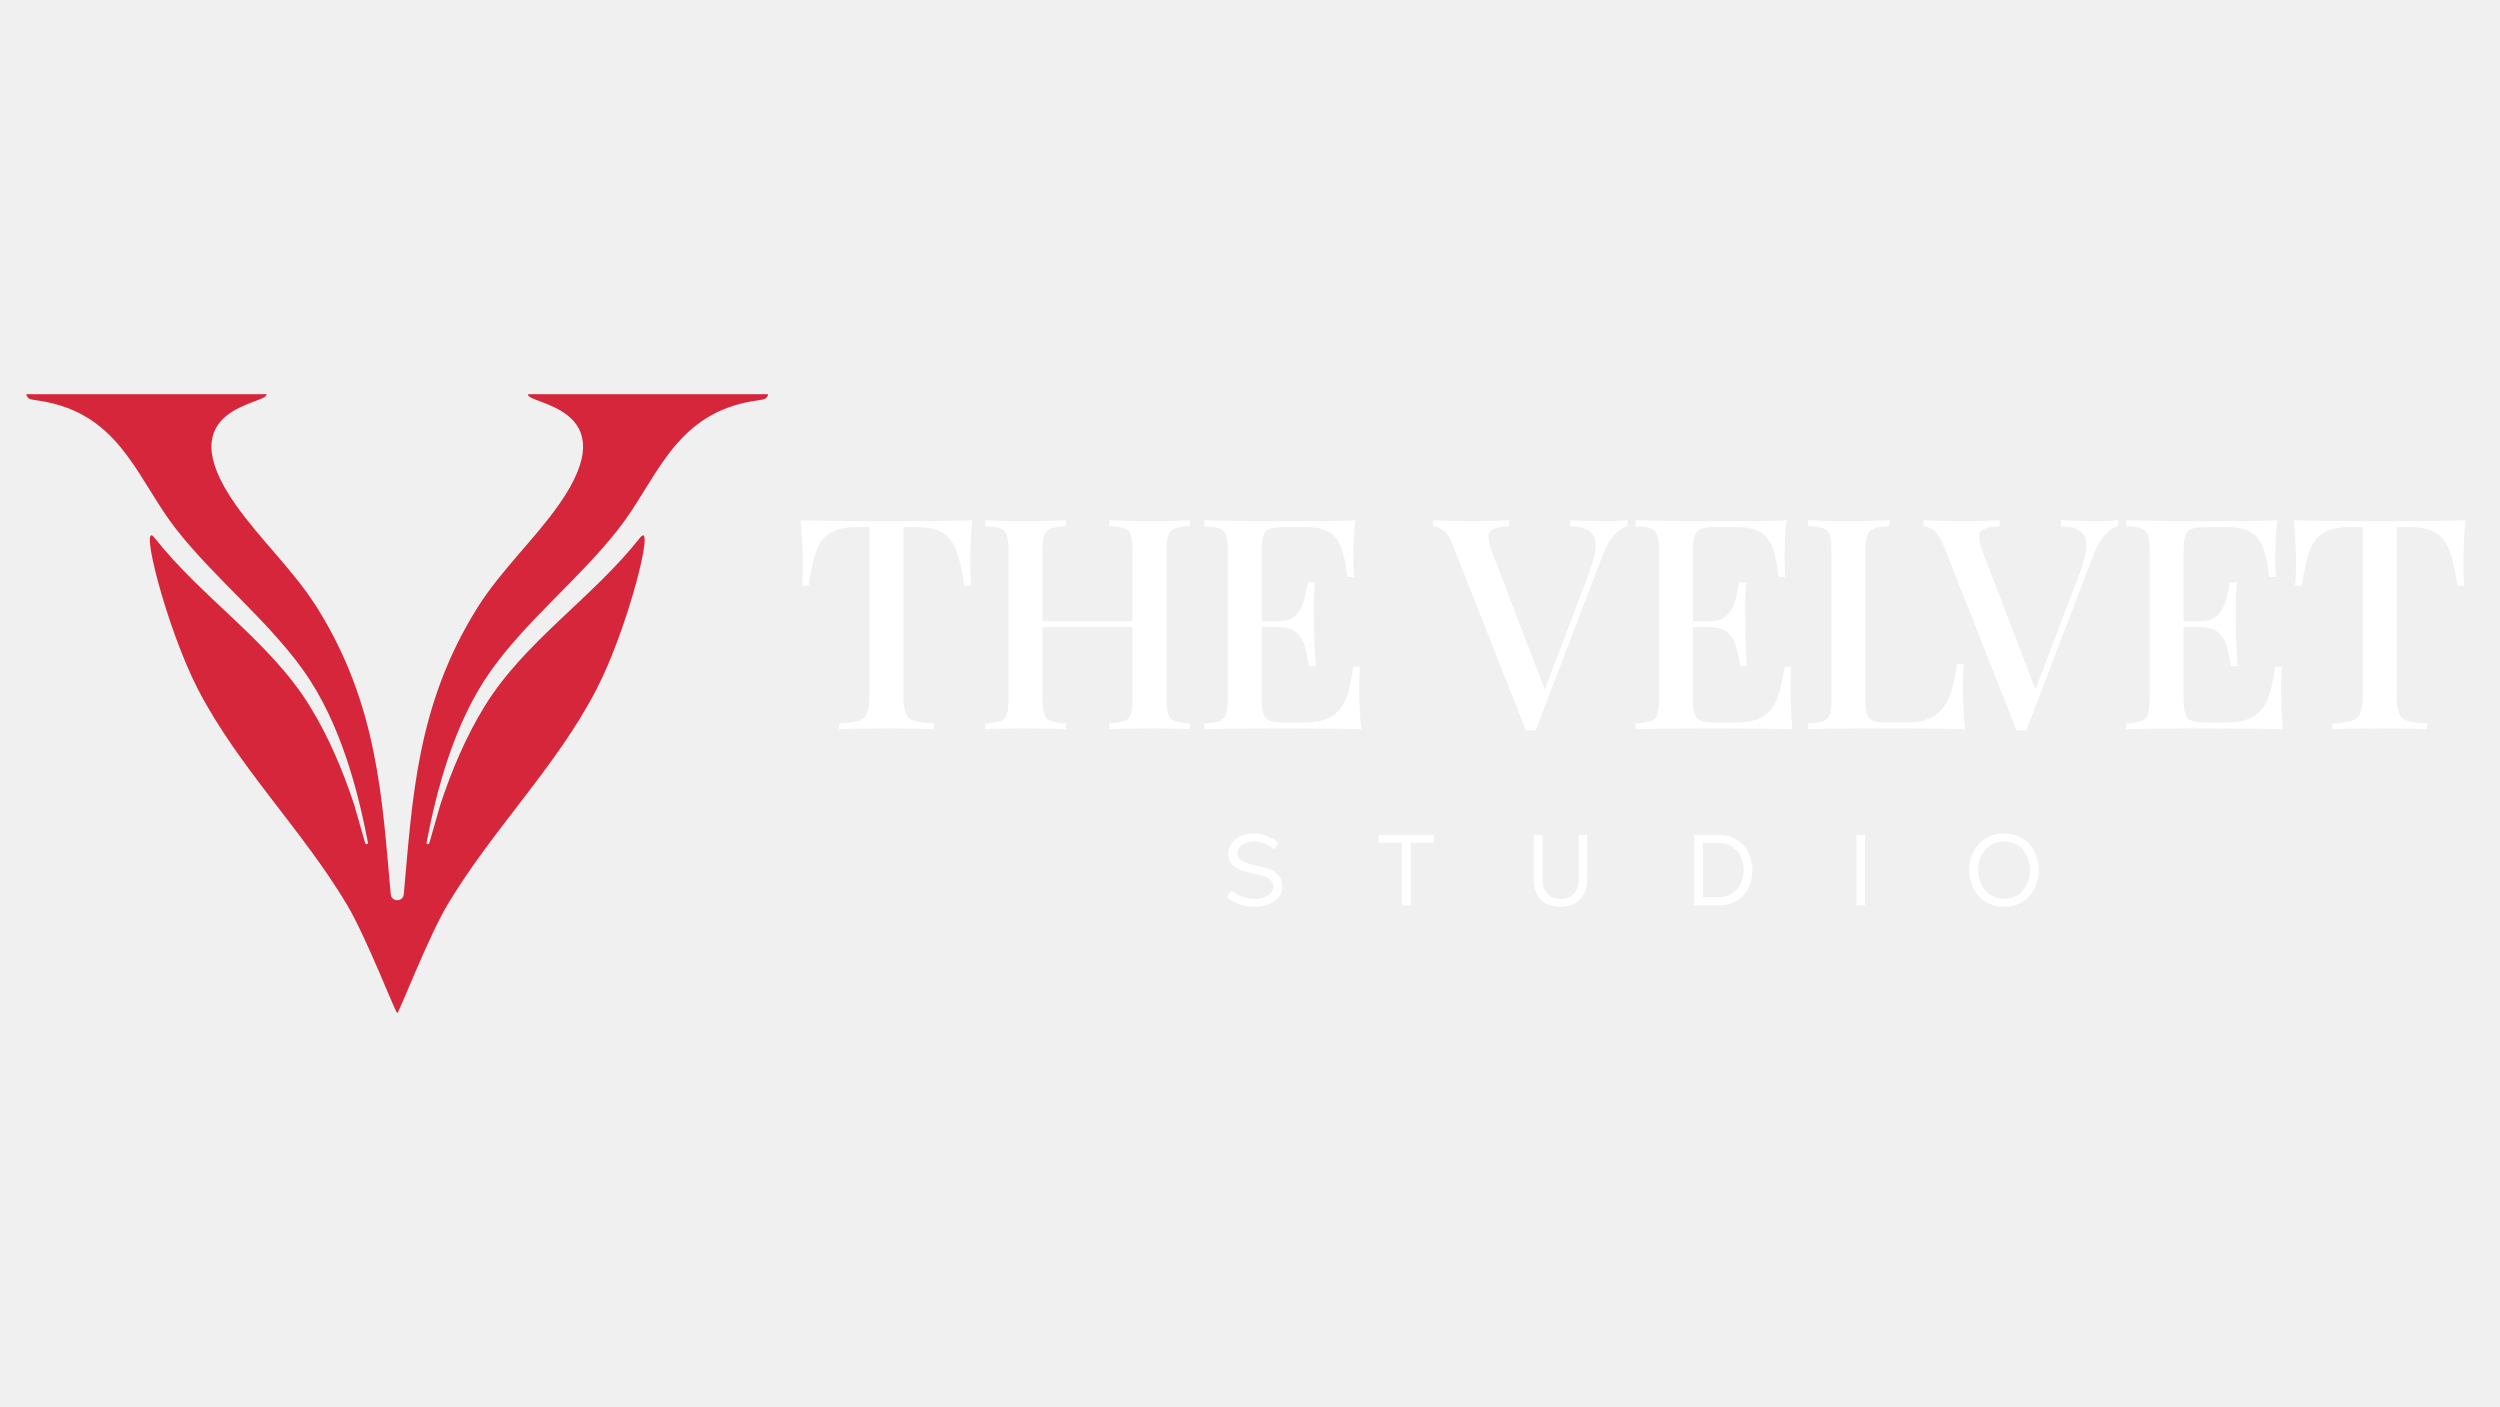
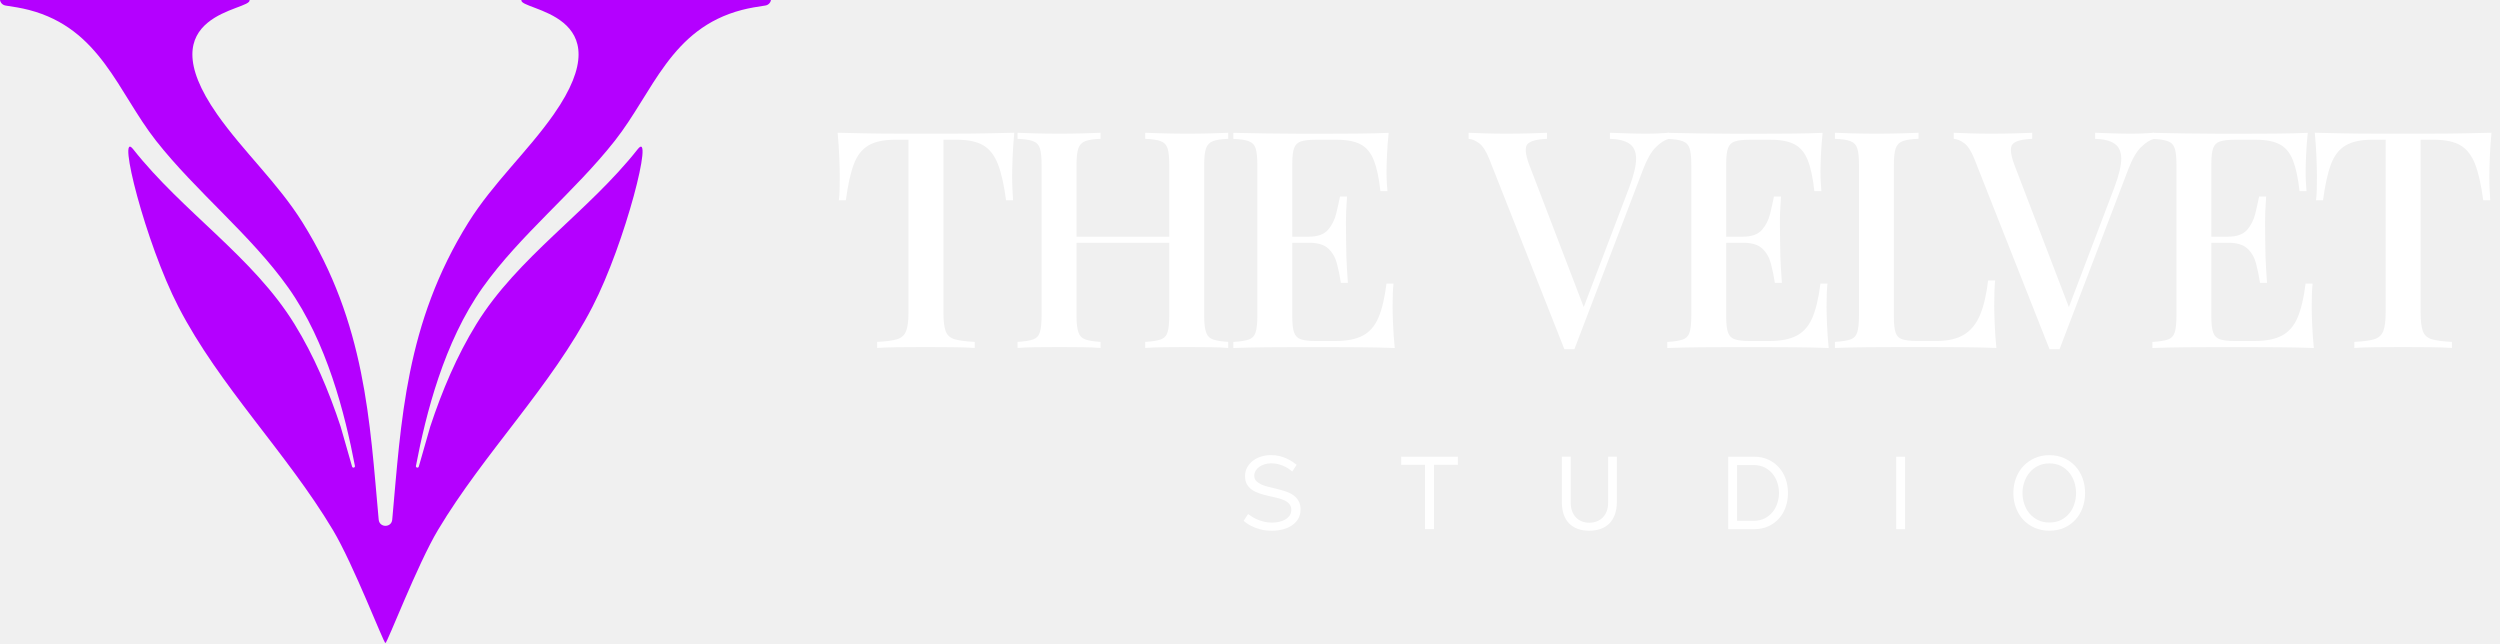
- <svg xmlns="http://www.w3.org/2000/svg" id="Capa_1" version="1.1" viewBox="0 0 1920 1080">
+ <svg xmlns="http://www.w3.org/2000/svg" id="Capa_1" data-name="Capa 1" viewBox="0 0 860.46 221.35">
  <defs>
    <style>
-       .st0 {
-         fill: #d6263b;
+       .cls-1 {
+         fill: #b400ff;
      }

-       .st1 {
-         font-family: PlayfairDisplay-Medium, 'Playfair Display';
-         font-size: 104.63px;
-         font-weight: 500;
-         letter-spacing: -.02em;
-       }
- 
-       .st1, .st2, .st3 {
+       .cls-2 {
        fill: #fff;
-       }
- 
-       .st3 {
-         font-family: KindSans-Regular, 'Kind Sans';
-         font-size: 38.26px;
-         letter-spacing: .85em;
      }
    </style>
  </defs>
  <g>
    <g>
-       <text class="st3" transform="translate(4095.848 1349.13)">
-         <tspan x="0" y="0">STUDIO</tspan>
-       </text>
-       <text class="st1" transform="translate(3937.216 1286.754)">
-         <tspan x="0" y="0">THE VELVET</tspan>
-       </text>
+       <path class="cls-2" d="M437.8,182.67c-1.58,0-2.97-.17-4.17-.52s-2.21-.73-3.02-1.15-1.44-.81-1.88-1.17c-.43-.36-.66-.55-.69-.57l1.53-2.33c.15.08.45.28.9.61.45.33,1.02.67,1.72,1.01.7.34,1.54.65,2.51.92.97.27,2.04.4,3.21.4.74,0,1.5-.08,2.28-.25.78-.17,1.49-.43,2.12-.78.64-.36,1.15-.82,1.55-1.38.39-.56.59-1.24.59-2.03-.03-.82-.27-1.49-.73-2.01-.46-.52-1.06-.95-1.82-1.28-.75-.33-1.6-.61-2.54-.82-.94-.22-1.91-.44-2.91-.67-1-.23-1.96-.5-2.91-.8-.94-.31-1.79-.71-2.53-1.21-.74-.5-1.34-1.13-1.8-1.89s-.69-1.73-.69-2.91c0-1.05.23-2,.69-2.87.46-.87,1.09-1.63,1.89-2.28.8-.65,1.75-1.15,2.85-1.51,1.1-.36,2.27-.54,3.52-.54,1.1,0,2.11.12,3.04.36.93.24,1.77.54,2.51.9.74.36,1.38.72,1.93,1.09.55.37.99.7,1.32.98l-1.49,2.33c-.15-.13-.43-.35-.84-.67-.41-.32-.93-.64-1.55-.96-.63-.32-1.35-.6-2.18-.84-.83-.24-1.75-.36-2.77-.36-.77,0-1.5.11-2.2.33-.7.22-1.31.52-1.84.9-.52.38-.94.83-1.24,1.34s-.46,1.07-.46,1.68c0,.77.24,1.38.71,1.86.47.47,1.08.87,1.82,1.21.74.33,1.59.61,2.54.82.96.22,1.93.45,2.93.71s1.96.54,2.91.86c.94.32,1.79.74,2.53,1.26.74.52,1.34,1.18,1.8,1.97s.69,1.76.69,2.91c0,1.28-.28,2.37-.84,3.29s-1.3,1.68-2.22,2.28c-.92.6-1.96,1.05-3.14,1.34-1.17.29-2.38.44-3.63.44Z" />
+       <path class="cls-2" d="M501.78,157.19v2.79h-8.22v22.15h-3.1v-22.15h-8.19v-2.79h19.51Z" />
+       <path class="cls-2" d="M556.5,172.65c0,1.76-.24,3.28-.73,4.55-.49,1.28-1.15,2.31-2.01,3.12-.85.8-1.86,1.4-3.02,1.78-1.16.38-2.4.57-3.73.57-2.96,0-5.27-.83-6.94-2.51-1.67-1.67-2.51-4.18-2.51-7.52v-15.46h3.06v15.88c0,1.1.17,2.07.5,2.93.33.85.78,1.58,1.36,2.16.57.59,1.25,1.03,2.03,1.32.78.29,1.61.44,2.51.44s1.73-.15,2.52-.44c.79-.29,1.48-.73,2.07-1.32.59-.59,1.04-1.31,1.38-2.16.33-.85.5-1.83.5-2.93v-15.88h3.02v15.46Z" />
+       <path class="cls-2" d="M603.73,157.19c1.81,0,3.43.33,4.86.99,1.43.66,2.65,1.56,3.67,2.68,1.02,1.12,1.8,2.44,2.33,3.96.54,1.52.8,3.14.8,4.88s-.27,3.32-.8,4.84c-.54,1.52-1.31,2.84-2.33,3.96-1.02,1.12-2.24,2.01-3.67,2.66s-3.05.98-4.86.98h-8.91v-24.94h8.91ZM612.3,169.7c0-1.15-.17-2.29-.52-3.42-.34-1.13-.87-2.16-1.59-3.08-.71-.92-1.61-1.66-2.7-2.24-1.08-.57-2.37-.87-3.84-.9h-5.78v19.2h5.78c1.48-.02,2.76-.33,3.84-.9,1.08-.57,1.98-1.32,2.7-2.24.71-.92,1.24-1.94,1.59-3.06.34-1.12.52-2.24.52-3.37Z" />
+       <path class="cls-2" d="M652.64,182.14v-24.94h3.06v24.94h-3.06Z" />
+       <path class="cls-2" d="M705.37,156.66c1.89,0,3.58.34,5.09,1.03,1.5.69,2.79,1.62,3.86,2.79,1.07,1.17,1.89,2.55,2.47,4.13.57,1.58.86,3.28.86,5.09s-.29,3.47-.86,5.05c-.57,1.58-1.4,2.96-2.47,4.13-1.07,1.17-2.36,2.1-3.86,2.77-1.51.68-3.2,1.01-5.09,1.01s-3.56-.34-5.09-1.01c-1.53-.68-2.84-1.6-3.92-2.77-1.08-1.17-1.92-2.55-2.51-4.13-.59-1.58-.88-3.26-.88-5.05s.29-3.51.88-5.09c.59-1.58,1.42-2.96,2.51-4.13,1.08-1.17,2.39-2.1,3.92-2.79s3.23-1.03,5.09-1.03ZM705.37,179.84c1.53,0,2.87-.29,4.02-.88,1.15-.59,2.1-1.36,2.87-2.31.76-.96,1.34-2.04,1.72-3.25.38-1.21.57-2.44.57-3.69s-.19-2.48-.57-3.69c-.38-1.21-.96-2.3-1.72-3.27-.77-.97-1.72-1.75-2.87-2.35-1.15-.6-2.49-.9-4.02-.9s-2.87.3-4.02.9c-1.15.6-2.11,1.38-2.89,2.35-.78.97-1.37,2.06-1.76,3.27-.4,1.21-.59,2.44-.59,3.69s.2,2.48.59,3.69c.39,1.21.98,2.29,1.76,3.25.78.96,1.74,1.73,2.89,2.31,1.15.59,2.49.88,4.02.88Z" />
    </g>
-     <path class="st0" d="M3936.32,1168.01c-.08.49-.31.92-.64,1.25-.33.33-.77.56-1.26.64-2.69.41-5.37.82-8,1.51-24.36,6.35-30.27,27.99-43.31,44.57-13.75,17.49-32.36,32.14-45.13,50.14-13.18,18.58-19.33,43.04-22.73,60.8-.11.62.79.83.97.22l3.91-13.64c4.04-12.19,9.05-24.1,15.72-34.92,14.12-22.94,38.16-38.27,55.04-59.67,5.7-7.24-4.18,31.97-15.4,53.71-14.04,27.19-36.87,49.69-52.69,76.13-7.03,11.75-17.29,38.54-17.92,38.58-.63-.04-10.89-26.83-17.92-38.58-15.82-26.44-38.65-48.95-52.69-76.13-11.23-21.74-21.11-60.94-15.4-53.71,16.88,21.41,40.91,36.73,55.04,59.67,6.67,10.83,11.68,22.73,15.72,34.92l3.91,13.64c.18.61,1.08.39.97-.22-3.4-17.76-9.55-42.22-22.73-60.8-12.77-18-31.38-32.66-45.13-50.14-13.05-16.59-18.95-38.22-43.31-44.57-2.63-.69-5.3-1.1-8-1.51-.49-.08-.93-.3-1.26-.64-.33-.33-.56-.76-.64-1.25h85.1c1.04,3.67-35.54,4.04-11,39.04,8.89,12.68,20.7,23.4,29.08,36.84,21.5,34.44,22.91,67.81,25.97,101.33.13,1.41,1.22,2.11,2.31,2.11s2.19-.7,2.31-2.11c3.05-33.52,4.47-66.89,25.97-101.33,8.39-13.44,20.19-24.16,29.08-36.84,24.54-35-12.04-35.37-11-39.04h85.1Z" />
+     <g>
+       <path class="cls-2" d="M349.1,45.69c-.28,2.93-.47,5.77-.58,8.53-.1,2.76-.16,4.87-.16,6.33,0,1.6.04,3.14.11,4.6.07,1.46.14,2.72.21,3.77h-2.41c-.7-5.23-1.62-9.35-2.77-12.35-1.15-3-2.81-5.16-4.97-6.49-2.16-1.32-5.27-1.99-9.31-1.99h-4.5v59.64c0,2.79.26,4.88.78,6.28.52,1.4,1.57,2.32,3.14,2.77,1.57.45,3.85.75,6.85.89v2.09c-1.95-.14-4.46-.23-7.53-.26-3.07-.03-6.21-.05-9.42-.05s-6.5.02-9.47.05c-2.96.04-5.35.12-7.17.26v-2.09c3-.14,5.27-.44,6.8-.89,1.53-.45,2.58-1.38,3.14-2.77.56-1.39.84-3.49.84-6.28v-59.64h-4.6c-3.91,0-6.98.66-9.21,1.99-2.23,1.33-3.91,3.49-5.02,6.49-1.12,3-2.02,7.11-2.72,12.35h-2.41c.14-1.05.23-2.3.26-3.77.03-1.46.05-3,.05-4.6,0-1.46-.05-3.57-.16-6.33-.1-2.75-.3-5.6-.57-8.53,3,.07,6.28.14,9.83.21,3.56.07,7.15.1,10.78.1h19.56c3.56,0,7.15-.03,10.78-.1,3.63-.07,6.91-.14,9.83-.21Z" />
+       <path class="cls-2" d="M350.23,119.76v-2.09c2.37-.14,4.15-.42,5.34-.84,1.19-.42,1.97-1.26,2.35-2.51.38-1.26.58-3.14.58-5.65v-51.89c0-2.58-.19-4.48-.58-5.7-.38-1.22-1.19-2.06-2.41-2.51-1.22-.45-2.98-.71-5.28-.78v-2.09c1.6.07,3.68.14,6.23.21,2.55.07,5.28.1,8.21.1,2.65,0,5.25-.03,7.79-.1,2.55-.07,4.66-.14,6.33-.21v2.09c-2.3.07-4.05.33-5.23.78-1.19.45-1.99,1.29-2.41,2.51-.42,1.22-.63,3.12-.63,5.7v51.89c0,2.51.21,4.39.63,5.65.42,1.26,1.22,2.09,2.41,2.51,1.19.42,2.93.7,5.23.84v2.09c-1.67-.14-3.78-.23-6.33-.26-2.55-.03-5.14-.05-7.79-.05-2.93,0-5.67.02-8.21.05-2.55.04-4.62.12-6.23.26ZM365.82,83.56v-2.09h41.33v2.09h-41.33ZM394.17,119.76v-2.09c2.37-.14,4.15-.42,5.34-.84,1.19-.42,1.97-1.26,2.35-2.51.38-1.26.58-3.14.58-5.65v-51.89c0-2.58-.19-4.48-.58-5.7-.38-1.22-1.19-2.06-2.41-2.51-1.22-.45-2.98-.71-5.28-.78v-2.09c1.74.07,3.92.14,6.54.21,2.62.07,5.21.1,7.79.1,2.93,0,5.65-.03,8.16-.1,2.51-.07,4.53-.14,6.07-.21v2.09c-2.3.07-4.04.33-5.23.78-1.19.45-1.99,1.29-2.41,2.51-.42,1.22-.63,3.12-.63,5.7v51.89c0,2.51.21,4.39.63,5.65.42,1.26,1.22,2.09,2.41,2.51,1.19.42,2.93.7,5.23.84v2.09c-1.54-.14-3.56-.23-6.07-.26-2.51-.03-5.23-.05-8.16-.05-2.58,0-5.18.02-7.79.05-2.62.04-4.8.12-6.54.26Z" />
+       <path class="cls-2" d="M477.96,45.69c-.28,2.65-.47,5.21-.58,7.69-.11,2.48-.16,4.38-.16,5.7s.03,2.58.1,3.77c.07,1.19.14,2.16.21,2.93h-2.41c-.49-4.46-1.24-7.99-2.25-10.57-1.01-2.58-2.51-4.41-4.5-5.49-1.99-1.08-4.76-1.62-8.32-1.62h-7.22c-2.23,0-3.92.19-5.07.58-1.15.38-1.94,1.15-2.35,2.3-.42,1.15-.63,2.95-.63,5.39v52.73c0,2.37.21,4.15.63,5.34.42,1.19,1.2,1.97,2.35,2.35,1.15.38,2.84.58,5.07.58h6.8c3.98,0,7.13-.63,9.47-1.88,2.34-1.26,4.12-3.31,5.34-6.17,1.22-2.86,2.14-6.77,2.77-11.72h2.41c-.21,2.02-.31,4.67-.31,7.95,0,1.4.05,3.42.16,6.07.11,2.65.3,5.37.58,8.16-3.56-.14-7.57-.23-12.03-.26-4.46-.03-8.44-.05-11.93-.05h-8.63c-3.59,0-7.43.02-11.51.05-4.08.04-7.9.12-11.46.26v-2.09c2.37-.14,4.15-.42,5.34-.84,1.19-.42,1.97-1.26,2.35-2.51.38-1.26.58-3.14.58-5.65v-51.89c0-2.58-.19-4.48-.58-5.7-.38-1.22-1.19-2.06-2.41-2.51-1.22-.45-2.98-.71-5.28-.78v-2.09c3.56.07,7.38.14,11.46.21,4.08.07,7.92.1,11.51.1h8.63c3.21,0,6.85-.02,10.93-.05,4.08-.03,7.72-.12,10.93-.26ZM460.59,81.47v2.09h-18.94v-2.09h18.94ZM463.62,67.66c-.28,3.98-.4,7.01-.37,9.1.04,2.09.05,4.01.05,5.75s.03,3.66.1,5.75c.07,2.09.24,5.13.52,9.1h-2.41c-.35-2.3-.8-4.52-1.36-6.64-.56-2.13-1.55-3.85-2.98-5.18-1.43-1.32-3.65-1.99-6.64-1.99v-2.09c3,0,5.18-.79,6.54-2.35s2.3-3.43,2.83-5.6c.52-2.16.96-4.11,1.31-5.86h2.41Z" />
+       <path class="cls-2" d="M574.42,45.69v2.09c-1.4.35-2.88,1.29-4.45,2.83-1.57,1.53-3.02,4.01-4.34,7.43l-23.75,62.15h-3.45l-25.95-65.71c-1.05-2.58-2.2-4.32-3.45-5.23-1.25-.91-2.44-1.39-3.56-1.46v-2.09c1.6.07,3.57.14,5.91.21,2.34.07,4.62.1,6.85.1,2.86,0,5.56-.03,8.11-.1,2.54-.07,4.58-.14,6.12-.21v2.09c-3.49.14-5.72.73-6.7,1.78-.98,1.05-.8,3.38.52,7.01l19.36,50.53-1.88,2.09,16.95-44.57c1.6-4.25,2.41-7.59,2.41-9.99s-.77-4.13-2.3-5.18c-1.54-1.05-3.77-1.6-6.7-1.67v-2.09c2.16.07,4.29.14,6.38.21,2.09.07,4.08.1,5.96.1,1.74,0,3.24-.03,4.5-.1,1.25-.07,2.41-.14,3.45-.21Z" />
+       <path class="cls-2" d="M627.32,45.69c-.28,2.65-.47,5.21-.58,7.69-.1,2.48-.16,4.38-.16,5.7s.03,2.58.1,3.77c.07,1.19.14,2.16.21,2.93h-2.41c-.49-4.46-1.24-7.99-2.25-10.57-1.01-2.58-2.51-4.41-4.5-5.49-1.99-1.08-4.76-1.62-8.32-1.62h-7.22c-2.23,0-3.92.19-5.08.58-1.15.38-1.94,1.15-2.35,2.3-.42,1.15-.63,2.95-.63,5.39v52.73c0,2.37.21,4.15.63,5.34.42,1.19,1.2,1.97,2.35,2.35,1.15.38,2.84.58,5.08.58h6.8c3.98,0,7.13-.63,9.47-1.88,2.34-1.26,4.12-3.31,5.34-6.17,1.22-2.86,2.15-6.77,2.77-11.72h2.41c-.21,2.02-.31,4.67-.31,7.95,0,1.4.05,3.42.16,6.07.1,2.65.3,5.37.58,8.16-3.56-.14-7.57-.23-12.03-.26-4.46-.03-8.44-.05-11.93-.05h-8.63c-3.59,0-7.43.02-11.51.05-4.08.04-7.9.12-11.46.26v-2.09c2.37-.14,4.15-.42,5.34-.84,1.19-.42,1.97-1.26,2.35-2.51.38-1.26.58-3.14.58-5.65v-51.89c0-2.58-.19-4.48-.58-5.7-.38-1.22-1.19-2.06-2.41-2.51-1.22-.45-2.98-.71-5.28-.78v-2.09c3.56.07,7.38.14,11.46.21,4.08.07,7.92.1,11.51.1h8.63c3.21,0,6.85-.02,10.93-.05,4.08-.03,7.72-.12,10.93-.26ZM609.95,81.47v2.09h-18.94v-2.09h18.94ZM612.99,67.66c-.28,3.98-.4,7.01-.37,9.1.03,2.09.05,4.01.05,5.75s.03,3.66.1,5.75c.07,2.09.24,5.13.52,9.1h-2.41c-.35-2.3-.8-4.52-1.36-6.64-.56-2.13-1.55-3.85-2.98-5.18-1.43-1.32-3.65-1.99-6.64-1.99v-2.09c3,0,5.18-.79,6.54-2.35,1.36-1.57,2.3-3.43,2.82-5.6.52-2.16.96-4.11,1.31-5.86h2.41Z" />
+       <path class="cls-2" d="M660.32,45.69v2.09c-2.37.07-4.17.33-5.39.78-1.22.45-2.04,1.29-2.46,2.51-.42,1.22-.63,3.12-.63,5.7v52.31c0,2.37.19,4.15.58,5.34.38,1.19,1.15,1.97,2.3,2.35,1.15.38,2.81.58,4.97.58h6.8c4.04,0,7.25-.75,9.63-2.25,2.37-1.5,4.18-3.78,5.44-6.85,1.26-3.07,2.16-6.97,2.72-11.72h2.41c-.21,2.23-.31,5.16-.31,8.79,0,1.4.05,3.44.16,6.12.1,2.69.3,5.46.58,8.32-3.56-.14-7.57-.23-12.03-.26-4.46-.03-8.44-.05-11.93-.05h-8.63c-3.59,0-7.43.02-11.51.05-4.08.04-7.9.12-11.46.26v-2.09c2.37-.14,4.15-.42,5.34-.84,1.19-.42,1.97-1.26,2.35-2.51.38-1.26.58-3.14.58-5.65v-51.89c0-2.58-.19-4.48-.58-5.7-.38-1.22-1.19-2.06-2.41-2.51-1.22-.45-2.98-.71-5.28-.78v-2.09c1.6.07,3.68.14,6.23.21,2.54.07,5.28.1,8.21.1,2.65,0,5.28-.03,7.9-.1,2.62-.07,4.76-.14,6.43-.21Z" />
+       <path class="cls-2" d="M741.4,45.69v2.09c-1.4.35-2.88,1.29-4.45,2.83-1.57,1.53-3.02,4.01-4.34,7.43l-23.75,62.15h-3.45l-25.95-65.71c-1.05-2.58-2.2-4.32-3.45-5.23-1.26-.91-2.44-1.39-3.56-1.46v-2.09c1.6.07,3.57.14,5.91.21,2.34.07,4.62.1,6.85.1,2.86,0,5.56-.03,8.11-.1,2.54-.07,4.58-.14,6.12-.21v2.09c-3.49.14-5.72.73-6.7,1.78-.98,1.05-.8,3.38.52,7.01l19.36,50.53-1.88,2.09,16.95-44.57c1.6-4.25,2.41-7.59,2.41-9.99s-.77-4.13-2.3-5.18c-1.54-1.05-3.77-1.6-6.7-1.67v-2.09c2.16.07,4.29.14,6.38.21,2.09.07,4.08.1,5.96.1,1.74,0,3.24-.03,4.5-.1,1.25-.07,2.41-.14,3.45-.21Z" />
+       <path class="cls-2" d="M794.3,45.69c-.28,2.65-.47,5.21-.58,7.69-.1,2.48-.16,4.38-.16,5.7s.03,2.58.1,3.77c.07,1.19.14,2.16.21,2.93h-2.41c-.49-4.46-1.24-7.99-2.25-10.57-1.01-2.58-2.51-4.41-4.5-5.49-1.99-1.08-4.76-1.62-8.32-1.62h-7.22c-2.23,0-3.92.19-5.08.58-1.15.38-1.94,1.15-2.35,2.3-.42,1.15-.63,2.95-.63,5.39v52.73c0,2.37.21,4.15.63,5.34.42,1.19,1.2,1.97,2.35,2.35,1.15.38,2.84.58,5.08.58h6.8c3.98,0,7.13-.63,9.47-1.88,2.34-1.26,4.12-3.31,5.34-6.17,1.22-2.86,2.15-6.77,2.77-11.72h2.41c-.21,2.02-.31,4.67-.31,7.95,0,1.4.05,3.42.16,6.07.1,2.65.3,5.37.58,8.16-3.56-.14-7.57-.23-12.03-.26-4.46-.03-8.44-.05-11.93-.05h-8.63c-3.59,0-7.43.02-11.51.05-4.08.04-7.9.12-11.46.26v-2.09c2.37-.14,4.15-.42,5.34-.84,1.19-.42,1.97-1.26,2.35-2.51.38-1.26.58-3.14.58-5.65v-51.89c0-2.58-.19-4.48-.58-5.7-.38-1.22-1.19-2.06-2.41-2.51-1.22-.45-2.98-.71-5.28-.78v-2.09c3.56.07,7.38.14,11.46.21,4.08.07,7.92.1,11.51.1h8.63c3.21,0,6.85-.02,10.93-.05,4.08-.03,7.72-.12,10.93-.26ZM776.93,81.47v2.09h-18.94v-2.09h18.94ZM779.97,67.66c-.28,3.98-.4,7.01-.37,9.1.03,2.09.05,4.01.05,5.75s.03,3.66.1,5.75c.07,2.09.24,5.13.52,9.1h-2.41c-.35-2.3-.8-4.52-1.36-6.64-.56-2.13-1.55-3.85-2.98-5.18-1.43-1.32-3.65-1.99-6.64-1.99v-2.09c3,0,5.18-.79,6.54-2.35,1.36-1.57,2.3-3.43,2.82-5.6.52-2.16.96-4.11,1.31-5.86h2.41Z" />
+       <path class="cls-2" d="M857.53,45.69c-.28,2.93-.47,5.77-.58,8.53-.1,2.76-.16,4.87-.16,6.33,0,1.6.03,3.14.1,4.6.07,1.46.14,2.72.21,3.77h-2.41c-.7-5.23-1.62-9.35-2.77-12.35-1.15-3-2.81-5.16-4.97-6.49-2.16-1.32-5.27-1.99-9.31-1.99h-4.5v59.64c0,2.79.26,4.88.78,6.28.52,1.4,1.57,2.32,3.14,2.77,1.57.45,3.85.75,6.85.89v2.09c-1.95-.14-4.46-.23-7.53-.26-3.07-.03-6.21-.05-9.42-.05s-6.5.02-9.47.05c-2.97.04-5.35.12-7.17.26v-2.09c3-.14,5.27-.44,6.8-.89,1.53-.45,2.58-1.38,3.14-2.77.56-1.39.84-3.49.84-6.28v-59.64h-4.6c-3.91,0-6.98.66-9.21,1.99-2.23,1.33-3.91,3.49-5.02,6.49-1.12,3-2.02,7.11-2.72,12.35h-2.41c.14-1.05.23-2.3.26-3.77.03-1.46.05-3,.05-4.6,0-1.46-.05-3.57-.16-6.33-.1-2.75-.3-5.6-.58-8.53,3,.07,6.28.14,9.83.21,3.56.07,7.15.1,10.78.1h19.57c3.56,0,7.15-.03,10.78-.1,3.63-.07,6.91-.14,9.83-.21Z" />
+     </g>
  </g>
-   <g>
-     <g>
-       <g>
-         <path class="st2" d="M963.45,696.43c-3.43,0-6.44-.37-9.04-1.12-2.6-.75-4.78-1.58-6.55-2.49-1.77-.91-3.12-1.75-4.06-2.53-.94-.77-1.44-1.19-1.49-1.24l3.32-5.06c.33.17.98.61,1.95,1.33.97.72,2.21,1.45,3.73,2.2,1.52.75,3.33,1.41,5.43,1.99,2.1.58,4.42.87,6.96.87,1.6,0,3.25-.18,4.93-.54,1.69-.36,3.22-.92,4.6-1.7,1.38-.77,2.5-1.77,3.36-2.98.86-1.21,1.29-2.68,1.29-4.39-.06-1.77-.58-3.22-1.58-4.35-1-1.13-2.31-2.06-3.94-2.78-1.63-.72-3.47-1.31-5.51-1.78-2.05-.47-4.15-.95-6.3-1.45-2.16-.5-4.26-1.08-6.3-1.74-2.05-.66-3.87-1.53-5.47-2.61-1.6-1.08-2.9-2.45-3.9-4.1-.99-1.66-1.49-3.76-1.49-6.3,0-2.27.5-4.34,1.49-6.22,1-1.88,2.36-3.52,4.1-4.93,1.74-1.41,3.8-2.5,6.18-3.28,2.38-.77,4.92-1.16,7.63-1.16,2.38,0,4.57.26,6.59.79,2.02.53,3.83,1.17,5.43,1.95,1.6.78,3,1.56,4.19,2.36,1.19.8,2.14,1.51,2.86,2.11l-3.23,5.06c-.33-.28-.94-.76-1.82-1.45-.88-.69-2-1.38-3.36-2.07-1.36-.69-2.93-1.3-4.73-1.82-1.8-.53-3.8-.79-6.01-.79-1.66,0-3.25.24-4.77.71-1.52.47-2.85,1.12-3.98,1.95-1.13.83-2.03,1.8-2.69,2.9-.66,1.11-.99,2.32-.99,3.65,0,1.66.51,3,1.53,4.02,1.02,1.02,2.33,1.89,3.94,2.61,1.6.72,3.44,1.31,5.51,1.78,2.07.47,4.19.98,6.34,1.53,2.16.55,4.25,1.17,6.3,1.87,2.04.69,3.87,1.6,5.47,2.74,1.6,1.13,2.9,2.56,3.9,4.27,1,1.71,1.49,3.81,1.49,6.3,0,2.76-.61,5.14-1.82,7.13-1.22,1.99-2.82,3.63-4.81,4.93-1.99,1.3-4.26,2.27-6.8,2.9-2.54.63-5.17.95-7.88.95Z" />
-         <path class="st2" d="M1101.25,641.21v6.05h-17.83v48h-6.71v-48h-17.74v-6.05h42.28Z" />
-         <path class="st2" d="M1219.01,674.7c0,3.81-.53,7.1-1.58,9.87-1.05,2.76-2.5,5.02-4.35,6.76-1.85,1.74-4.04,3.03-6.55,3.86-2.52.83-5.21,1.24-8.08,1.24-6.41,0-11.43-1.81-15.05-5.43-3.62-3.62-5.43-9.05-5.43-16.29v-33.49h6.63v34.41c0,2.38.36,4.49,1.08,6.34.72,1.85,1.7,3.41,2.94,4.68,1.24,1.27,2.71,2.23,4.39,2.86,1.69.64,3.5.95,5.43.95s3.76-.32,5.47-.95c1.71-.63,3.21-1.59,4.48-2.86,1.27-1.27,2.27-2.83,2.98-4.68.72-1.85,1.08-3.96,1.08-6.34v-34.41h6.55v33.49Z" />
-         <path class="st2" d="M1320.55,641.21c3.92,0,7.43.72,10.53,2.16,3.09,1.44,5.75,3.37,7.96,5.8,2.21,2.43,3.9,5.29,5.06,8.58,1.16,3.29,1.74,6.81,1.74,10.57s-.58,7.2-1.74,10.49c-1.16,3.29-2.85,6.15-5.06,8.58-2.21,2.43-4.86,4.35-7.96,5.76-3.1,1.41-6.61,2.11-10.53,2.11h-19.32v-54.05h19.32ZM1339.13,668.32c0-2.49-.37-4.96-1.12-7.42-.75-2.46-1.89-4.68-3.44-6.67-1.55-1.99-3.5-3.61-5.85-4.85-2.35-1.24-5.13-1.89-8.33-1.95h-12.52v41.62h12.52c3.21-.05,5.98-.71,8.33-1.95,2.35-1.24,4.3-2.86,5.85-4.85,1.55-1.99,2.69-4.2,3.44-6.63.75-2.43,1.12-4.86,1.12-7.3Z" />
-         <path class="st2" d="M1425.72,695.26v-54.05h6.63v54.05h-6.63Z" />
-         <path class="st2" d="M1539.18,640.05c4.09,0,7.76.75,11.03,2.24,3.26,1.49,6.05,3.51,8.37,6.05,2.32,2.54,4.1,5.53,5.35,8.95,1.24,3.43,1.87,7.1,1.87,11.03s-.62,7.52-1.87,10.94c-1.24,3.43-3.03,6.41-5.35,8.95-2.32,2.54-5.11,4.55-8.37,6.01-3.26,1.46-6.94,2.2-11.03,2.2s-7.71-.73-11.03-2.2-6.15-3.47-8.5-6.01c-2.35-2.54-4.16-5.53-5.43-8.95-1.27-3.43-1.91-7.07-1.91-10.94s.63-7.6,1.91-11.03c1.27-3.43,3.08-6.41,5.43-8.95,2.35-2.54,5.18-4.56,8.5-6.05s6.99-2.24,11.03-2.24ZM1539.18,690.29c3.32,0,6.22-.63,8.71-1.91s4.56-2.94,6.22-5.02c1.66-2.07,2.9-4.42,3.73-7.05.83-2.62,1.24-5.29,1.24-8s-.42-5.38-1.24-8c-.83-2.62-2.07-4.99-3.73-7.09-1.66-2.1-3.73-3.8-6.22-5.1-2.49-1.3-5.39-1.95-8.71-1.95s-6.22.65-8.71,1.95c-2.49,1.3-4.57,3-6.26,5.1-1.69,2.1-2.96,4.46-3.81,7.09-.86,2.62-1.29,5.29-1.29,8s.43,5.38,1.29,8c.86,2.63,2.13,4.97,3.81,7.05,1.68,2.07,3.77,3.74,6.26,5.02s5.39,1.91,8.71,1.91Z" />
-       </g>
-       <g>
-         <path class="st2" d="M746.69,399.56c-.61,6.35-1.02,12.51-1.25,18.48-.23,5.97-.34,10.54-.34,13.72,0,3.48.07,6.8.23,9.98.15,3.17.3,5.9.45,8.16h-5.22c-1.51-11.34-3.51-20.25-6.01-26.75-2.49-6.5-6.09-11.19-10.77-14.06-4.69-2.87-11.42-4.31-20.18-4.31h-9.75v129.24c0,6.05.57,10.58,1.7,13.6,1.13,3.03,3.4,5.03,6.8,6.01,3.4.98,8.35,1.63,14.85,1.93v4.54c-4.23-.3-9.68-.49-16.33-.57-6.65-.08-13.46-.11-20.41-.11s-14.1.04-20.52.11c-6.43.08-11.6.27-15.53.57v-4.54c6.5-.3,11.41-.94,14.74-1.93,3.32-.98,5.59-2.98,6.8-6.01,1.21-3.02,1.81-7.56,1.81-13.6v-129.24h-9.98c-8.47,0-15.12,1.44-19.95,4.31-4.84,2.87-8.47,7.56-10.88,14.06-2.42,6.5-4.39,15.42-5.9,26.75h-5.21c.3-2.27.49-4.99.57-8.16.07-3.17.11-6.5.11-9.98,0-3.17-.11-7.74-.34-13.72-.23-5.97-.64-12.13-1.25-18.48,6.5.15,13.6.3,21.31.45,7.71.15,15.49.23,23.35.23h42.4c7.71,0,15.49-.07,23.35-.23,7.86-.15,14.96-.3,21.31-.45Z" />
-         <path class="st2" d="M756.67,560.09v-4.54c5.14-.3,8.99-.91,11.56-1.81,2.57-.91,4.27-2.72,5.1-5.44.83-2.72,1.25-6.8,1.25-12.24v-112.46c0-5.59-.42-9.71-1.25-12.36-.83-2.64-2.57-4.46-5.21-5.44-2.65-.98-6.46-1.55-11.45-1.7v-4.53c3.48.15,7.97.3,13.49.45,5.52.15,11.45.23,17.8.23,5.74,0,11.37-.07,16.89-.23,5.52-.15,10.09-.3,13.72-.45v4.53c-4.99.15-8.77.72-11.34,1.7-2.57.98-4.31,2.8-5.21,5.44-.91,2.65-1.36,6.77-1.36,12.36v112.46c0,5.44.45,9.52,1.36,12.24.91,2.72,2.64,4.53,5.21,5.44,2.57.91,6.35,1.51,11.34,1.81v4.54c-3.63-.3-8.2-.49-13.72-.57-5.52-.08-11.15-.11-16.89-.11-6.35,0-12.28.04-17.8.11-5.52.08-10.02.27-13.49.57ZM790.45,481.63v-4.53h89.56v4.53h-89.56ZM851.9,560.09v-4.54c5.14-.3,8.99-.91,11.56-1.81,2.57-.91,4.27-2.72,5.1-5.44.83-2.72,1.25-6.8,1.25-12.24v-112.46c0-5.59-.42-9.71-1.25-12.36-.83-2.64-2.57-4.46-5.21-5.44-2.65-.98-6.46-1.55-11.45-1.7v-4.53c3.78.15,8.5.3,14.17.45,5.67.15,11.3.23,16.89.23,6.35,0,12.24-.07,17.69-.23,5.44-.15,9.82-.3,13.15-.45v4.53c-4.99.15-8.77.72-11.34,1.7-2.57.98-4.31,2.8-5.22,5.44-.91,2.65-1.36,6.77-1.36,12.36v112.46c0,5.44.45,9.52,1.36,12.24.91,2.72,2.64,4.53,5.22,5.44,2.57.91,6.35,1.51,11.34,1.81v4.54c-3.33-.3-7.71-.49-13.15-.57-5.44-.08-11.34-.11-17.69-.11-5.59,0-11.22.04-16.89.11-5.67.08-10.39.27-14.17.57Z" />
-         <path class="st2" d="M1040.88,399.56c-.61,5.75-1.02,11.3-1.25,16.67-.23,5.37-.34,9.49-.34,12.36s.07,5.59.23,8.16c.15,2.57.3,4.69.45,6.35h-5.21c-1.06-9.67-2.69-17.31-4.88-22.9-2.19-5.59-5.44-9.56-9.75-11.9-4.31-2.34-10.32-3.51-18.03-3.51h-15.64c-4.84,0-8.5.42-11,1.25-2.49.83-4.2,2.49-5.1,4.99-.91,2.49-1.36,6.39-1.36,11.68v114.28c0,5.14.45,9,1.36,11.56.91,2.57,2.61,4.27,5.1,5.1,2.49.83,6.16,1.25,11,1.25h14.74c8.62,0,15.45-1.36,20.52-4.08,5.06-2.72,8.92-7.18,11.56-13.38,2.64-6.2,4.65-14.66,6.01-25.4h5.21c-.45,4.39-.68,10.13-.68,17.23,0,3.03.11,7.41.34,13.15.23,5.75.64,11.64,1.25,17.69-7.71-.3-16.4-.49-26.08-.57-9.68-.08-18.29-.11-25.85-.11h-18.71c-7.79,0-16.1.04-24.94.11-8.84.08-17.12.27-24.83.57v-4.54c5.14-.3,8.99-.91,11.56-1.81,2.57-.91,4.27-2.72,5.1-5.44.83-2.72,1.25-6.8,1.25-12.24v-112.46c0-5.59-.42-9.71-1.25-12.36-.83-2.64-2.57-4.46-5.21-5.44-2.65-.98-6.46-1.55-11.45-1.7v-4.53c7.71.15,15.99.3,24.83.45,8.84.15,17.15.23,24.94.23h18.71c6.95,0,14.85-.04,23.69-.11,8.84-.07,16.74-.26,23.7-.57ZM1003.25,477.1v4.53h-41.04v-4.53h41.04ZM1009.82,447.17c-.61,8.62-.87,15.19-.79,19.73.07,4.53.11,8.69.11,12.47s.07,7.94.23,12.47c.15,4.53.53,11.11,1.13,19.73h-5.22c-.76-4.99-1.74-9.79-2.95-14.4-1.21-4.61-3.37-8.35-6.46-11.22-3.1-2.87-7.9-4.31-14.4-4.31v-4.53c6.5,0,11.22-1.7,14.17-5.1,2.95-3.4,4.99-7.44,6.12-12.13,1.13-4.68,2.08-8.92,2.83-12.7h5.21Z" />
-         <path class="st2" d="M1249.93,399.56v4.53c-3.03.76-6.24,2.8-9.64,6.12-3.4,3.33-6.54,8.69-9.41,16.1l-51.47,134.68h-7.48l-56.23-142.39c-2.27-5.59-4.76-9.37-7.48-11.34-2.72-1.96-5.29-3.02-7.71-3.17v-4.53c3.47.15,7.74.3,12.81.45,5.06.15,10.01.23,14.85.23,6.2,0,12.05-.07,17.57-.23,5.52-.15,9.94-.3,13.26-.45v4.53c-7.56.3-12.4,1.59-14.51,3.85-2.12,2.27-1.74,7.33,1.13,15.19l41.95,109.52-4.08,4.53,36.73-96.59c3.48-9.22,5.22-16.44,5.22-21.65s-1.67-8.96-4.99-11.22c-3.33-2.27-8.16-3.48-14.51-3.63v-4.53c4.68.15,9.3.3,13.83.45,4.54.15,8.84.23,12.92.23,3.78,0,7.03-.07,9.75-.23,2.72-.15,5.21-.3,7.48-.45Z" />
-         <path class="st2" d="M1372.1,399.56c-.61,5.75-1.02,11.3-1.25,16.67-.23,5.37-.34,9.49-.34,12.36s.07,5.59.23,8.16c.15,2.57.3,4.69.45,6.35h-5.21c-1.06-9.67-2.69-17.31-4.88-22.9-2.19-5.59-5.44-9.56-9.75-11.9-4.31-2.34-10.32-3.51-18.03-3.51h-15.65c-4.84,0-8.5.42-11,1.25-2.49.83-4.19,2.49-5.1,4.99-.91,2.49-1.36,6.39-1.36,11.68v114.28c0,5.14.45,9,1.36,11.56.91,2.57,2.61,4.27,5.1,5.1,2.49.83,6.16,1.25,11,1.25h14.74c8.62,0,15.45-1.36,20.52-4.08,5.06-2.72,8.92-7.18,11.56-13.38,2.64-6.2,4.65-14.66,6.01-25.4h5.21c-.45,4.39-.68,10.13-.68,17.23,0,3.03.11,7.41.34,13.15.23,5.75.64,11.64,1.25,17.69-7.71-.3-16.4-.49-26.08-.57-9.68-.08-18.29-.11-25.85-.11h-18.71c-7.79,0-16.1.04-24.94.11-8.84.08-17.12.27-24.83.57v-4.54c5.14-.3,8.99-.91,11.56-1.81,2.57-.91,4.27-2.72,5.1-5.44.83-2.72,1.25-6.8,1.25-12.24v-112.46c0-5.59-.42-9.71-1.25-12.36-.83-2.64-2.57-4.46-5.21-5.44-2.65-.98-6.46-1.55-11.45-1.7v-4.53c7.71.15,15.99.3,24.83.45,8.84.15,17.15.23,24.94.23h18.71c6.95,0,14.85-.04,23.69-.11,8.84-.07,16.74-.26,23.69-.57ZM1334.46,477.1v4.53h-41.04v-4.53h41.04ZM1341.04,447.17c-.61,8.62-.87,15.19-.79,19.73.08,4.53.11,8.69.11,12.47s.08,7.94.23,12.47c.15,4.53.53,11.11,1.13,19.73h-5.22c-.76-4.99-1.74-9.79-2.95-14.4-1.21-4.61-3.37-8.35-6.46-11.22-3.1-2.87-7.9-4.31-14.4-4.31v-4.53c6.5,0,11.22-1.7,14.17-5.1,2.95-3.4,4.99-7.44,6.12-12.13,1.13-4.68,2.08-8.92,2.83-12.7h5.21Z" />
-         <path class="st2" d="M1451.02,399.56v4.53c-5.14.15-9.03.72-11.68,1.7-2.65.98-4.42,2.8-5.33,5.44-.91,2.65-1.36,6.77-1.36,12.36v113.37c0,5.14.42,9,1.25,11.56.83,2.57,2.49,4.27,4.99,5.1,2.49.83,6.08,1.25,10.77,1.25h14.74c8.76,0,15.72-1.62,20.86-4.88,5.14-3.25,9.07-8.2,11.79-14.85,2.72-6.65,4.68-15.11,5.9-25.4h5.21c-.45,4.84-.68,11.19-.68,19.05,0,3.03.11,7.45.34,13.26.23,5.82.64,11.83,1.25,18.03-7.71-.3-16.4-.49-26.08-.57-9.68-.08-18.29-.11-25.85-.11h-18.71c-7.79,0-16.1.04-24.94.11-8.84.08-17.12.27-24.83.57v-4.54c5.14-.3,8.99-.91,11.56-1.81,2.57-.91,4.27-2.72,5.1-5.44.83-2.72,1.25-6.8,1.25-12.24v-112.46c0-5.59-.42-9.71-1.25-12.36-.83-2.64-2.57-4.46-5.21-5.44-2.65-.98-6.46-1.55-11.45-1.7v-4.53c3.48.15,7.97.3,13.49.45,5.52.15,11.45.23,17.8.23,5.74,0,11.45-.07,17.12-.23,5.67-.15,10.32-.3,13.94-.45Z" />
-         <path class="st2" d="M1626.75,399.56v4.53c-3.03.76-6.24,2.8-9.64,6.12-3.4,3.33-6.54,8.69-9.41,16.1l-51.47,134.68h-7.48l-56.23-142.39c-2.27-5.59-4.76-9.37-7.48-11.34-2.72-1.96-5.29-3.02-7.71-3.17v-4.53c3.47.15,7.74.3,12.81.45,5.06.15,10.01.23,14.85.23,6.2,0,12.05-.07,17.57-.23,5.52-.15,9.94-.3,13.26-.45v4.53c-7.56.3-12.4,1.59-14.51,3.85-2.12,2.27-1.74,7.33,1.13,15.19l41.95,109.52-4.08,4.53,36.73-96.59c3.48-9.22,5.22-16.44,5.22-21.65s-1.67-8.96-4.99-11.22c-3.33-2.27-8.16-3.48-14.51-3.63v-4.53c4.68.15,9.3.3,13.83.45,4.54.15,8.84.23,12.92.23,3.78,0,7.03-.07,9.75-.23,2.72-.15,5.21-.3,7.48-.45Z" />
-         <path class="st2" d="M1748.91,399.56c-.61,5.75-1.02,11.3-1.25,16.67-.23,5.37-.34,9.49-.34,12.36s.07,5.59.23,8.16c.15,2.57.3,4.69.45,6.35h-5.21c-1.06-9.67-2.69-17.31-4.88-22.9-2.19-5.59-5.44-9.56-9.75-11.9-4.31-2.34-10.32-3.51-18.03-3.51h-15.65c-4.84,0-8.5.42-11,1.25-2.49.83-4.19,2.49-5.1,4.99-.91,2.49-1.36,6.39-1.36,11.68v114.28c0,5.14.45,9,1.36,11.56.91,2.57,2.61,4.27,5.1,5.1,2.49.83,6.16,1.25,11,1.25h14.74c8.62,0,15.45-1.36,20.52-4.08,5.06-2.72,8.92-7.18,11.56-13.38,2.64-6.2,4.65-14.66,6.01-25.4h5.21c-.45,4.39-.68,10.13-.68,17.23,0,3.03.11,7.41.34,13.15.23,5.75.64,11.64,1.25,17.69-7.71-.3-16.4-.49-26.08-.57-9.68-.08-18.29-.11-25.85-.11h-18.71c-7.79,0-16.1.04-24.94.11-8.84.08-17.12.27-24.83.57v-4.54c5.14-.3,8.99-.91,11.56-1.81,2.57-.91,4.27-2.72,5.1-5.44.83-2.72,1.25-6.8,1.25-12.24v-112.46c0-5.59-.42-9.71-1.25-12.36-.83-2.64-2.57-4.46-5.21-5.44-2.65-.98-6.46-1.55-11.45-1.7v-4.53c7.71.15,15.99.3,24.83.45,8.84.15,17.15.23,24.94.23h18.71c6.95,0,14.85-.04,23.69-.11,8.84-.07,16.74-.26,23.69-.57ZM1711.27,477.1v4.53h-41.04v-4.53h41.04ZM1717.85,447.17c-.61,8.62-.87,15.19-.79,19.73.08,4.53.11,8.69.11,12.47s.08,7.94.23,12.47c.15,4.53.53,11.11,1.13,19.73h-5.22c-.76-4.99-1.74-9.79-2.95-14.4-1.21-4.61-3.37-8.35-6.46-11.22-3.1-2.87-7.9-4.31-14.4-4.31v-4.53c6.5,0,11.22-1.7,14.17-5.1,2.95-3.4,4.99-7.44,6.12-12.13,1.13-4.68,2.08-8.92,2.83-12.7h5.21Z" />
-         <path class="st2" d="M1893.48,399.56c-.61,6.35-1.02,12.51-1.25,18.48-.23,5.97-.34,10.54-.34,13.72,0,3.48.08,6.8.23,9.98.15,3.17.3,5.9.45,8.16h-5.21c-1.51-11.34-3.51-20.25-6.01-26.75-2.49-6.5-6.09-11.19-10.77-14.06-4.69-2.87-11.42-4.31-20.18-4.31h-9.75v129.24c0,6.05.57,10.58,1.7,13.6,1.13,3.03,3.4,5.03,6.8,6.01,3.4.98,8.35,1.63,14.85,1.93v4.54c-4.23-.3-9.68-.49-16.33-.57-6.65-.08-13.46-.11-20.41-.11s-14.1.04-20.52.11c-6.43.08-11.6.27-15.53.57v-4.54c6.5-.3,11.41-.94,14.74-1.93,3.32-.98,5.59-2.98,6.8-6.01,1.21-3.02,1.81-7.56,1.81-13.6v-129.24h-9.98c-8.47,0-15.12,1.44-19.95,4.31-4.84,2.87-8.47,7.56-10.88,14.06-2.42,6.5-4.39,15.42-5.9,26.75h-5.21c.3-2.27.49-4.99.57-8.16.07-3.17.11-6.5.11-9.98,0-3.17-.11-7.74-.34-13.72-.23-5.97-.64-12.13-1.25-18.48,6.5.15,13.6.3,21.31.45,7.71.15,15.49.23,23.35.23h42.4c7.71,0,15.49-.07,23.35-.23,7.86-.15,14.96-.3,21.31-.45Z" />
-       </g>
-     </g>
-     <path class="st0" d="M589.97,302.74c-.17,1.05-.67,1.99-1.39,2.71-.72.73-1.68,1.21-2.73,1.38-5.84.88-11.64,1.78-17.33,3.26-52.8,13.76-65.59,60.65-93.86,96.59-29.79,37.89-70.13,69.66-97.81,108.66-28.56,40.26-41.89,93.27-49.26,131.76-.25,1.34,1.71,1.8,2.1.49l8.47-29.55c8.75-26.43,19.6-52.22,34.06-75.69,30.61-49.72,82.69-82.93,119.27-129.32,12.36-15.68-9.05,69.28-33.38,116.39-30.43,58.91-79.91,107.69-114.19,164.99-15.23,25.47-37.46,83.53-38.84,83.62-1.37-.09-23.6-58.14-38.83-83.62-34.28-57.31-83.77-106.08-114.19-164.99-24.33-47.11-45.75-132.07-33.38-116.39,36.58,46.39,88.66,79.6,119.27,129.32,14.46,23.47,25.32,49.26,34.06,75.69l8.46,29.55c.39,1.31,2.35.85,2.1-.49-7.37-38.48-20.7-91.49-49.26-131.76-27.67-39-68.02-70.77-97.81-108.66-28.27-35.94-41.07-82.84-93.86-96.59-5.69-1.48-11.49-2.38-17.33-3.26-1.05-.17-2.01-.66-2.73-1.38-.73-.71-1.22-1.65-1.39-2.71h184.42c2.26,7.94-77.01,8.76-23.83,84.6,19.28,27.48,44.85,50.71,63.03,79.83,46.59,74.64,49.66,146.96,56.27,219.6.27,3.06,2.65,4.58,5.01,4.58s4.74-1.52,5.01-4.58c6.62-72.64,9.69-144.96,56.27-219.6,18.18-29.12,43.75-52.35,63.03-79.83,53.18-75.85-26.09-76.66-23.83-84.6h184.42Z" />
-   </g>
+   <path class="cls-1" d="M265.35,0c-.08.49-.31.93-.65,1.26-.34.34-.78.56-1.27.64-2.72.41-5.42.83-8.07,1.52-24.59,6.41-30.54,28.24-43.71,44.98-13.87,17.65-32.66,32.44-45.55,50.6-13.3,18.75-19.51,43.44-22.94,61.36-.12.62.8.84.98.23l3.94-13.76c4.07-12.31,9.13-24.32,15.86-35.25,14.25-23.16,38.51-38.62,55.54-60.22,5.76-7.3-4.22,32.27-15.55,54.2-14.17,27.44-37.22,50.15-53.18,76.84-7.09,11.86-17.45,38.9-18.09,38.94-.64-.04-10.99-27.08-18.09-38.94-15.96-26.69-39.01-49.4-53.18-76.84-11.33-21.94-21.3-61.51-15.55-54.2,17.04,21.61,41.29,37.07,55.54,60.22,6.73,10.93,11.79,22.94,15.86,35.25l3.94,13.76c.18.61,1.09.4.98-.23-3.43-17.92-9.64-42.61-22.94-61.36-12.89-18.16-31.67-32.96-45.55-50.6C40.54,31.67,34.58,9.83,9.99,3.43c-2.65-.69-5.35-1.11-8.07-1.52-.49-.08-.93-.31-1.27-.64C.31.93.08.49,0,0h85.88c1.05,3.7-35.86,4.08-11.1,39.4,8.98,12.8,20.89,23.62,29.35,37.18,21.7,34.76,23.13,68.44,26.21,102.27.13,1.42,1.23,2.13,2.33,2.13s2.21-.71,2.33-2.13c3.08-33.83,4.51-67.51,26.21-102.27,8.46-13.56,20.38-24.38,29.35-37.18C215.34,4.08,178.42,3.7,179.47,0h85.88Z" />
</svg>
